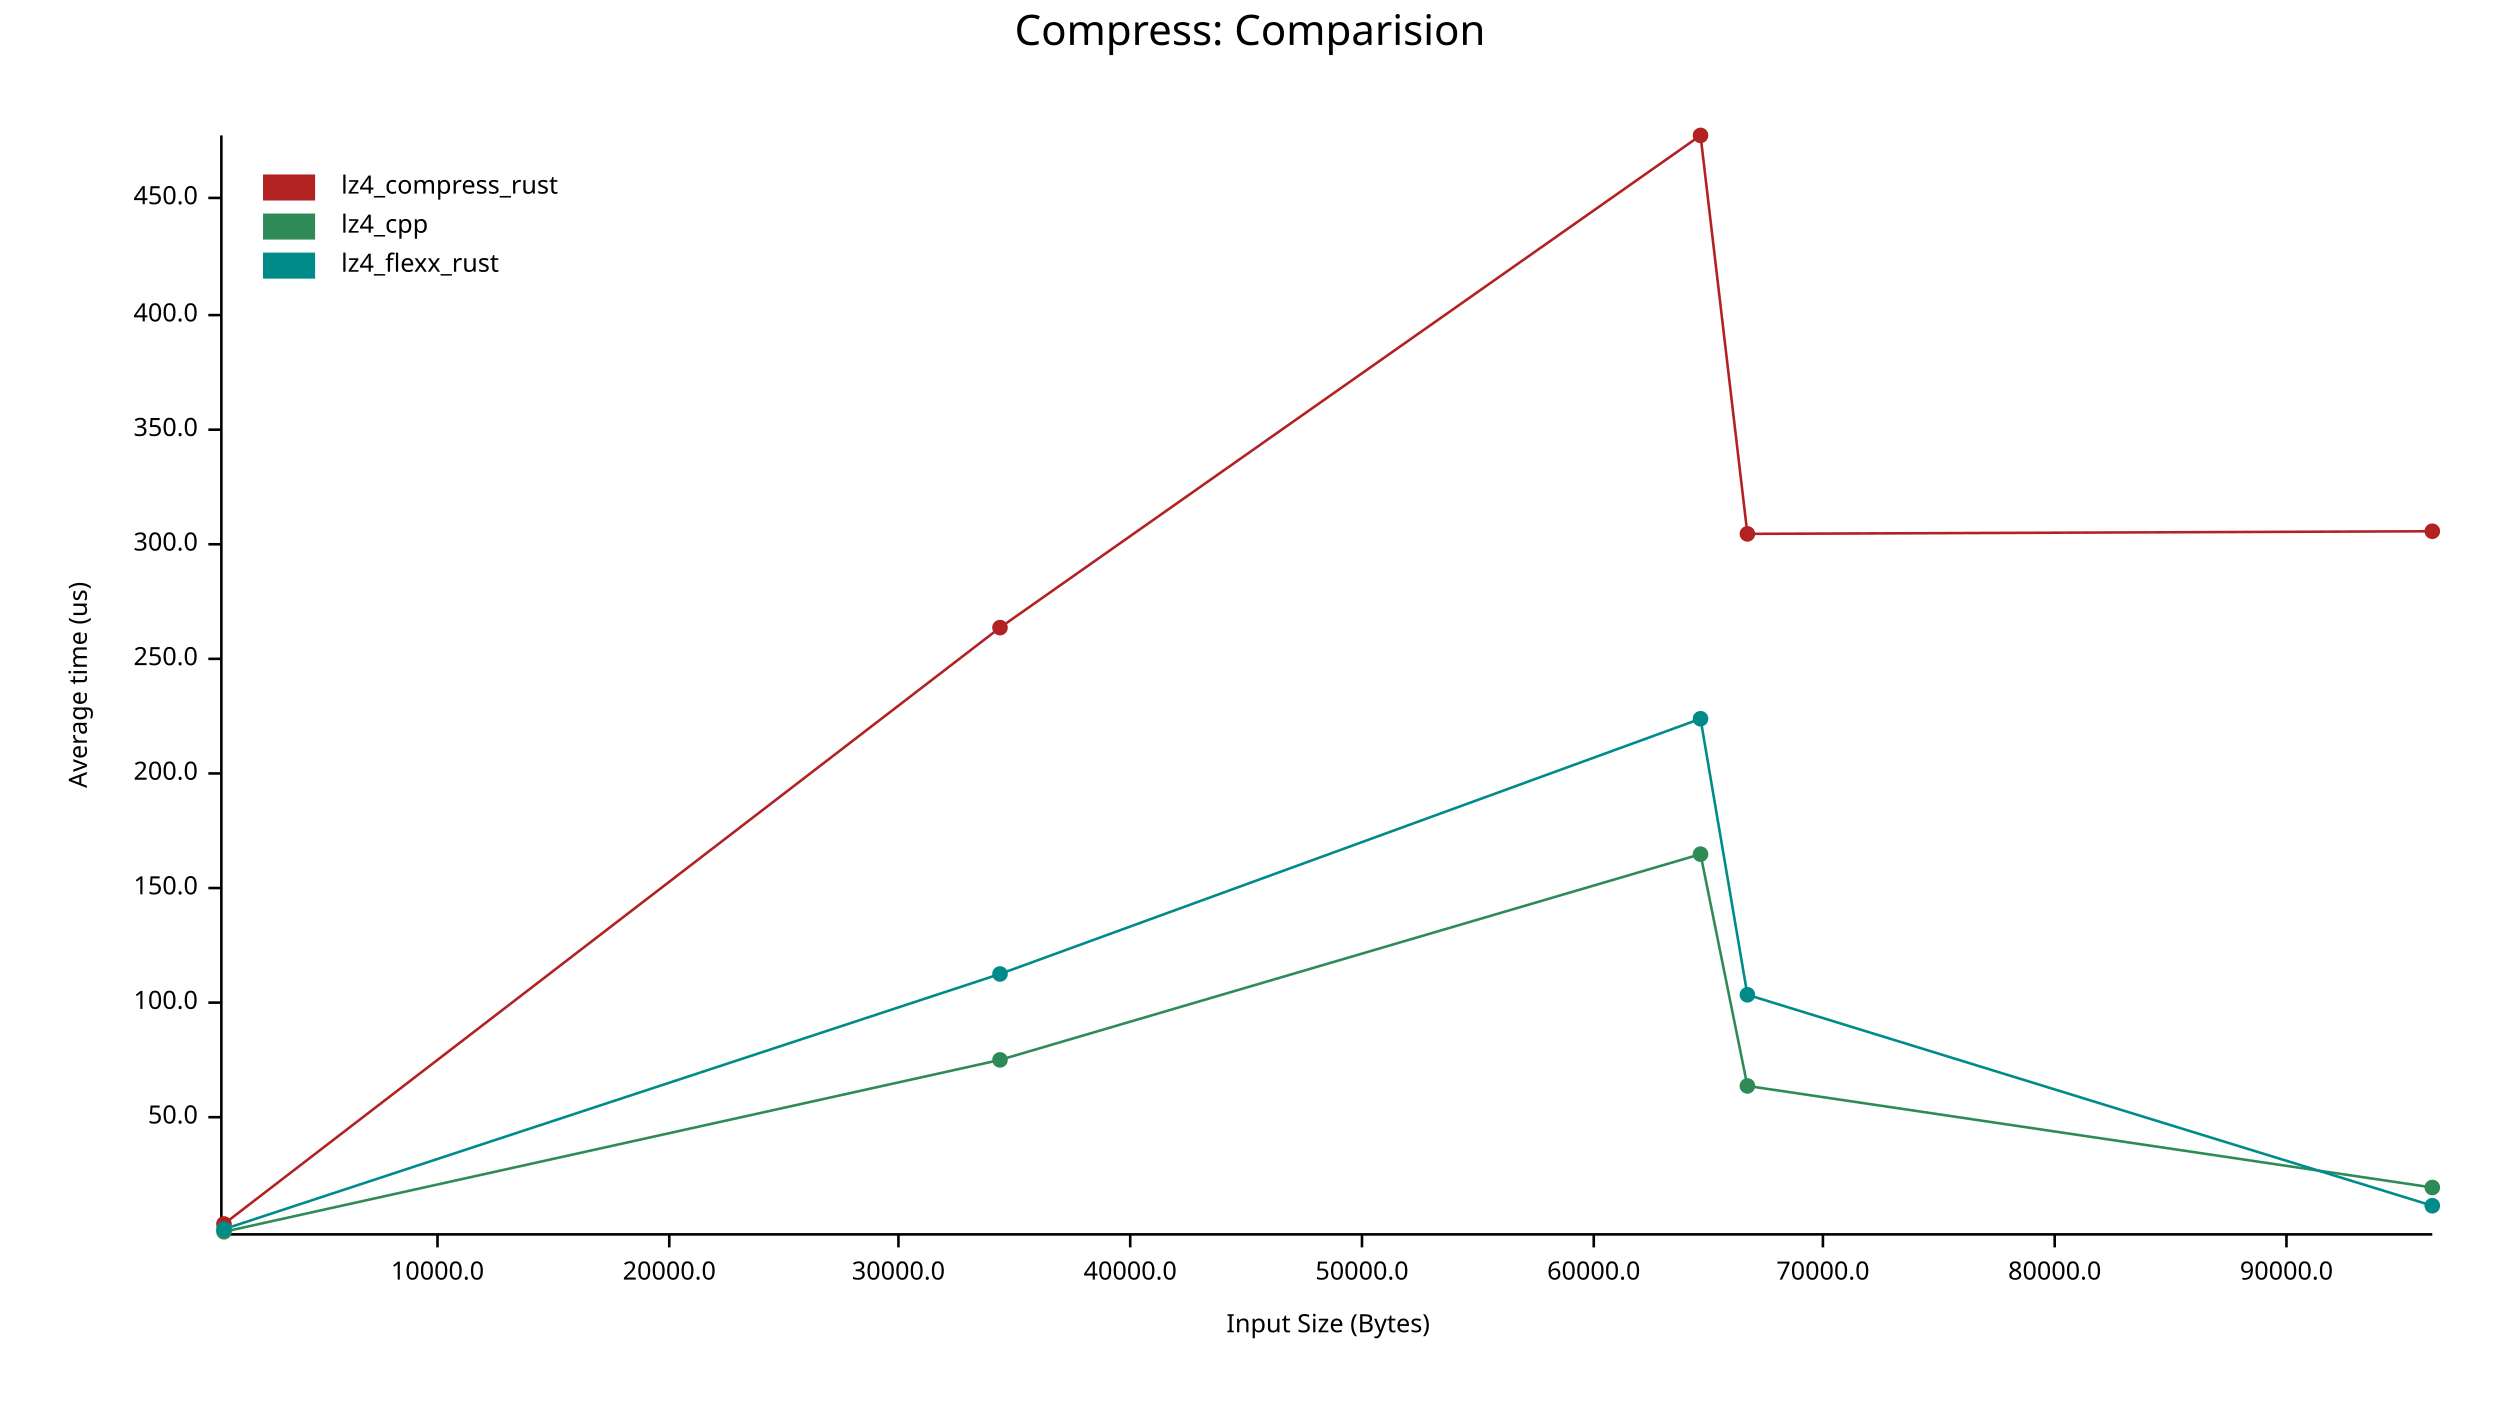
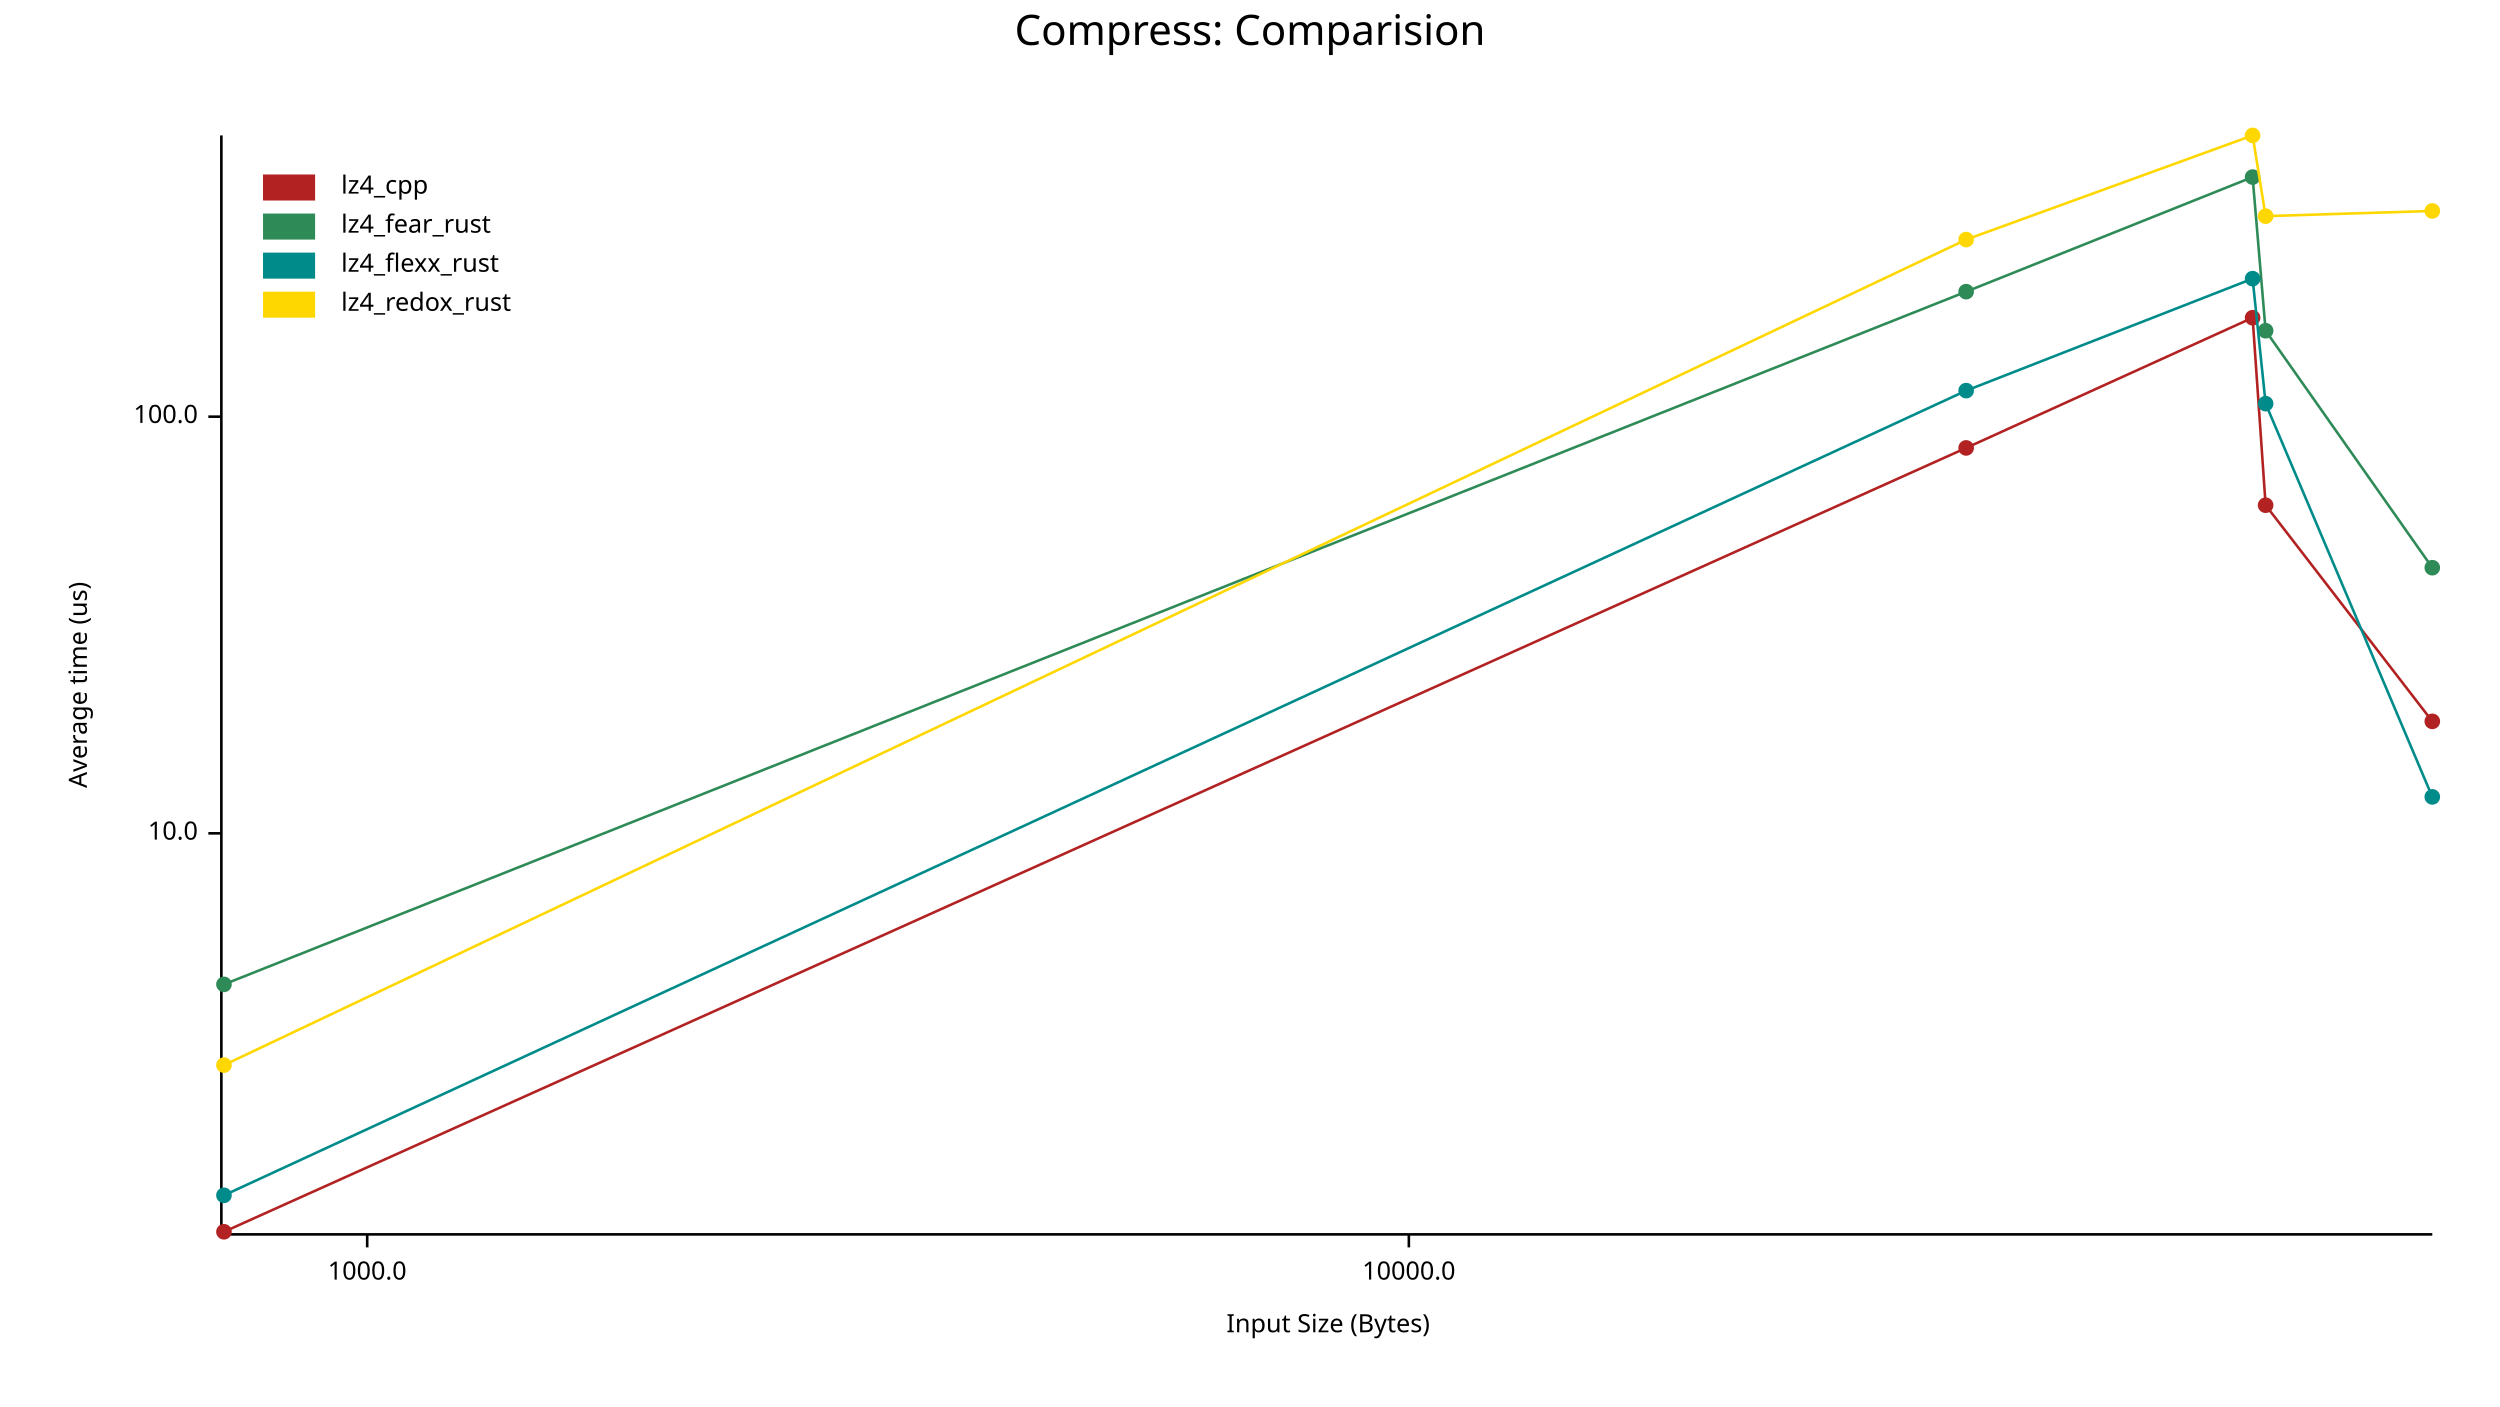
<svg xmlns="http://www.w3.org/2000/svg" width="960" height="540" viewBox="0 0 960 540">
  <text x="480" y="5" dy="0.76em" text-anchor="middle" font-family="sans-serif" font-size="16.129" opacity="1" fill="#000000">
Compress: Comparision
</text>
  <text x="26" y="263" dy="0.76em" text-anchor="middle" font-family="sans-serif" font-size="9.677" opacity="1" fill="#000000" transform="rotate(270, 26, 263)">
Average time (us)
</text>
  <text x="510" y="514" dy="-0.5ex" text-anchor="middle" font-family="sans-serif" font-size="9.677" opacity="1" fill="#000000">
Input Size (Bytes)
</text>
  <polyline fill="none" opacity="1" stroke="#000000" stroke-width="1" points="85,52 85,474 " />
-   <text x="76" y="429" dy="0.5ex" text-anchor="end" font-family="sans-serif" font-size="9.677" opacity="1" fill="#000000">
- 50.0
+   <text x="76" y="320" dy="0.5ex" text-anchor="end" font-family="sans-serif" font-size="9.677" opacity="1" fill="#000000">
+ 10.0
</text>
-   <polyline fill="none" opacity="1" stroke="#000000" stroke-width="1" points="80,429 85,429 " />
-   <text x="76" y="385" dy="0.5ex" text-anchor="end" font-family="sans-serif" font-size="9.677" opacity="1" fill="#000000">
+   <polyline fill="none" opacity="1" stroke="#000000" stroke-width="1" points="80,320 85,320 " />
+   <text x="76" y="160" dy="0.5ex" text-anchor="end" font-family="sans-serif" font-size="9.677" opacity="1" fill="#000000">
100.0
</text>
-   <polyline fill="none" opacity="1" stroke="#000000" stroke-width="1" points="80,385 85,385 " />
-   <text x="76" y="341" dy="0.5ex" text-anchor="end" font-family="sans-serif" font-size="9.677" opacity="1" fill="#000000">
- 150.0
+   <polyline fill="none" opacity="1" stroke="#000000" stroke-width="1" points="80,160 85,160 " />
+   <polyline fill="none" opacity="1" stroke="#000000" stroke-width="1" points="86,474 934,474 " />
+   <text x="141" y="484" dy="0.76em" text-anchor="middle" font-family="sans-serif" font-size="9.677" opacity="1" fill="#000000">
+ 1000.0
</text>
-   <polyline fill="none" opacity="1" stroke="#000000" stroke-width="1" points="80,341 85,341 " />
-   <text x="76" y="297" dy="0.5ex" text-anchor="end" font-family="sans-serif" font-size="9.677" opacity="1" fill="#000000">
- 200.0
- </text>
-   <polyline fill="none" opacity="1" stroke="#000000" stroke-width="1" points="80,297 85,297 " />
-   <text x="76" y="253" dy="0.5ex" text-anchor="end" font-family="sans-serif" font-size="9.677" opacity="1" fill="#000000">
- 250.0
- </text>
-   <polyline fill="none" opacity="1" stroke="#000000" stroke-width="1" points="80,253 85,253 " />
-   <text x="76" y="209" dy="0.5ex" text-anchor="end" font-family="sans-serif" font-size="9.677" opacity="1" fill="#000000">
- 300.0
- </text>
-   <polyline fill="none" opacity="1" stroke="#000000" stroke-width="1" points="80,209 85,209 " />
-   <text x="76" y="165" dy="0.5ex" text-anchor="end" font-family="sans-serif" font-size="9.677" opacity="1" fill="#000000">
- 350.0
- </text>
-   <polyline fill="none" opacity="1" stroke="#000000" stroke-width="1" points="80,165 85,165 " />
-   <text x="76" y="121" dy="0.5ex" text-anchor="end" font-family="sans-serif" font-size="9.677" opacity="1" fill="#000000">
- 400.0
- </text>
-   <polyline fill="none" opacity="1" stroke="#000000" stroke-width="1" points="80,121 85,121 " />
-   <text x="76" y="76" dy="0.5ex" text-anchor="end" font-family="sans-serif" font-size="9.677" opacity="1" fill="#000000">
- 450.0
- </text>
-   <polyline fill="none" opacity="1" stroke="#000000" stroke-width="1" points="80,76 85,76 " />
-   <polyline fill="none" opacity="1" stroke="#000000" stroke-width="1" points="86,474 934,474 " />
-   <text x="168" y="484" dy="0.76em" text-anchor="middle" font-family="sans-serif" font-size="9.677" opacity="1" fill="#000000">
+   <polyline fill="none" opacity="1" stroke="#000000" stroke-width="1" points="141,474 141,479 " />
+   <text x="541" y="484" dy="0.76em" text-anchor="middle" font-family="sans-serif" font-size="9.677" opacity="1" fill="#000000">
10000.0
</text>
-   <polyline fill="none" opacity="1" stroke="#000000" stroke-width="1" points="168,474 168,479 " />
-   <text x="257" y="484" dy="0.76em" text-anchor="middle" font-family="sans-serif" font-size="9.677" opacity="1" fill="#000000">
- 20000.0
- </text>
-   <polyline fill="none" opacity="1" stroke="#000000" stroke-width="1" points="257,474 257,479 " />
-   <text x="345" y="484" dy="0.76em" text-anchor="middle" font-family="sans-serif" font-size="9.677" opacity="1" fill="#000000">
- 30000.0
- </text>
-   <polyline fill="none" opacity="1" stroke="#000000" stroke-width="1" points="345,474 345,479 " />
-   <text x="434" y="484" dy="0.76em" text-anchor="middle" font-family="sans-serif" font-size="9.677" opacity="1" fill="#000000">
- 40000.0
- </text>
-   <polyline fill="none" opacity="1" stroke="#000000" stroke-width="1" points="434,474 434,479 " />
-   <text x="523" y="484" dy="0.76em" text-anchor="middle" font-family="sans-serif" font-size="9.677" opacity="1" fill="#000000">
- 50000.0
- </text>
-   <polyline fill="none" opacity="1" stroke="#000000" stroke-width="1" points="523,474 523,479 " />
-   <text x="612" y="484" dy="0.76em" text-anchor="middle" font-family="sans-serif" font-size="9.677" opacity="1" fill="#000000">
- 60000.0
- </text>
-   <polyline fill="none" opacity="1" stroke="#000000" stroke-width="1" points="612,474 612,479 " />
-   <text x="700" y="484" dy="0.76em" text-anchor="middle" font-family="sans-serif" font-size="9.677" opacity="1" fill="#000000">
- 70000.0
- </text>
-   <polyline fill="none" opacity="1" stroke="#000000" stroke-width="1" points="700,474 700,479 " />
-   <text x="789" y="484" dy="0.76em" text-anchor="middle" font-family="sans-serif" font-size="9.677" opacity="1" fill="#000000">
- 80000.0
- </text>
-   <polyline fill="none" opacity="1" stroke="#000000" stroke-width="1" points="789,474 789,479 " />
-   <text x="878" y="484" dy="0.76em" text-anchor="middle" font-family="sans-serif" font-size="9.677" opacity="1" fill="#000000">
- 90000.0
- </text>
-   <polyline fill="none" opacity="1" stroke="#000000" stroke-width="1" points="878,474 878,479 " />
-   <circle cx="86" cy="470" r="3" opacity="1" fill="#B22222" stroke="none" />
-   <circle cx="384" cy="241" r="3" opacity="1" fill="#B22222" stroke="none" />
-   <circle cx="653" cy="52" r="3" opacity="1" fill="#B22222" stroke="none" />
-   <circle cx="671" cy="205" r="3" opacity="1" fill="#B22222" stroke="none" />
-   <circle cx="934" cy="204" r="3" opacity="1" fill="#B22222" stroke="none" />
-   <polyline fill="none" opacity="1" stroke="#B22222" stroke-width="1" points="86,470 384,241 653,52 671,205 934,204 " />
-   <circle cx="86" cy="473" r="3" opacity="1" fill="#2E8B57" stroke="none" />
-   <circle cx="384" cy="407" r="3" opacity="1" fill="#2E8B57" stroke="none" />
-   <circle cx="653" cy="328" r="3" opacity="1" fill="#2E8B57" stroke="none" />
-   <circle cx="671" cy="417" r="3" opacity="1" fill="#2E8B57" stroke="none" />
-   <circle cx="934" cy="456" r="3" opacity="1" fill="#2E8B57" stroke="none" />
-   <polyline fill="none" opacity="1" stroke="#2E8B57" stroke-width="1" points="86,473 384,407 653,328 671,417 934,456 " />
-   <circle cx="86" cy="472" r="3" opacity="1" fill="#008B8B" stroke="none" />
-   <circle cx="384" cy="374" r="3" opacity="1" fill="#008B8B" stroke="none" />
-   <circle cx="653" cy="276" r="3" opacity="1" fill="#008B8B" stroke="none" />
-   <circle cx="671" cy="382" r="3" opacity="1" fill="#008B8B" stroke="none" />
-   <circle cx="934" cy="463" r="3" opacity="1" fill="#008B8B" stroke="none" />
-   <polyline fill="none" opacity="1" stroke="#008B8B" stroke-width="1" points="86,472 384,374 653,276 671,382 934,463 " />
+   <polyline fill="none" opacity="1" stroke="#000000" stroke-width="1" points="541,474 541,479 " />
+   <circle cx="86" cy="473" r="3" opacity="1" fill="#B22222" stroke="none" />
+   <circle cx="755" cy="172" r="3" opacity="1" fill="#B22222" stroke="none" />
+   <circle cx="865" cy="122" r="3" opacity="1" fill="#B22222" stroke="none" />
+   <circle cx="870" cy="194" r="3" opacity="1" fill="#B22222" stroke="none" />
+   <circle cx="934" cy="277" r="3" opacity="1" fill="#B22222" stroke="none" />
+   <polyline fill="none" opacity="1" stroke="#B22222" stroke-width="1" points="86,473 755,172 865,122 870,194 934,277 " />
+   <circle cx="86" cy="378" r="3" opacity="1" fill="#2E8B57" stroke="none" />
+   <circle cx="755" cy="112" r="3" opacity="1" fill="#2E8B57" stroke="none" />
+   <circle cx="865" cy="68" r="3" opacity="1" fill="#2E8B57" stroke="none" />
+   <circle cx="870" cy="127" r="3" opacity="1" fill="#2E8B57" stroke="none" />
+   <circle cx="934" cy="218" r="3" opacity="1" fill="#2E8B57" stroke="none" />
+   <polyline fill="none" opacity="1" stroke="#2E8B57" stroke-width="1" points="86,378 755,112 865,68 870,127 934,218 " />
+   <circle cx="86" cy="459" r="3" opacity="1" fill="#008B8B" stroke="none" />
+   <circle cx="755" cy="150" r="3" opacity="1" fill="#008B8B" stroke="none" />
+   <circle cx="865" cy="107" r="3" opacity="1" fill="#008B8B" stroke="none" />
+   <circle cx="870" cy="155" r="3" opacity="1" fill="#008B8B" stroke="none" />
+   <circle cx="934" cy="306" r="3" opacity="1" fill="#008B8B" stroke="none" />
+   <polyline fill="none" opacity="1" stroke="#008B8B" stroke-width="1" points="86,459 755,150 865,107 870,155 934,306 " />
+   <circle cx="86" cy="409" r="3" opacity="1" fill="#FFD700" stroke="none" />
+   <circle cx="755" cy="92" r="3" opacity="1" fill="#FFD700" stroke="none" />
+   <circle cx="865" cy="52" r="3" opacity="1" fill="#FFD700" stroke="none" />
+   <circle cx="870" cy="83" r="3" opacity="1" fill="#FFD700" stroke="none" />
+   <circle cx="934" cy="81" r="3" opacity="1" fill="#FFD700" stroke="none" />
+   <polyline fill="none" opacity="1" stroke="#FFD700" stroke-width="1" points="86,409 755,92 865,52 870,83 934,81 " />
  <text x="131" y="67" dy="0.76em" text-anchor="start" font-family="sans-serif" font-size="9.677" opacity="1" fill="#000000">
- lz4_compress_rust
+ lz4_cpp
</text>
  <text x="131" y="82" dy="0.76em" text-anchor="start" font-family="sans-serif" font-size="9.677" opacity="1" fill="#000000">
- lz4_cpp
+ lz4_fear_rust
</text>
  <text x="131" y="97" dy="0.76em" text-anchor="start" font-family="sans-serif" font-size="9.677" opacity="1" fill="#000000">
lz4_flexx_rust
</text>
+   <text x="131" y="112" dy="0.76em" text-anchor="start" font-family="sans-serif" font-size="9.677" opacity="1" fill="#000000">
+ lz4_redox_rust
+ </text>
  <rect x="101" y="67" width="20" height="10" opacity="1" fill="#B22222" stroke="none" />
  <rect x="101" y="82" width="20" height="10" opacity="1" fill="#2E8B57" stroke="none" />
  <rect x="101" y="97" width="20" height="10" opacity="1" fill="#008B8B" stroke="none" />
+   <rect x="101" y="112" width="20" height="10" opacity="1" fill="#FFD700" stroke="none" />
</svg>
